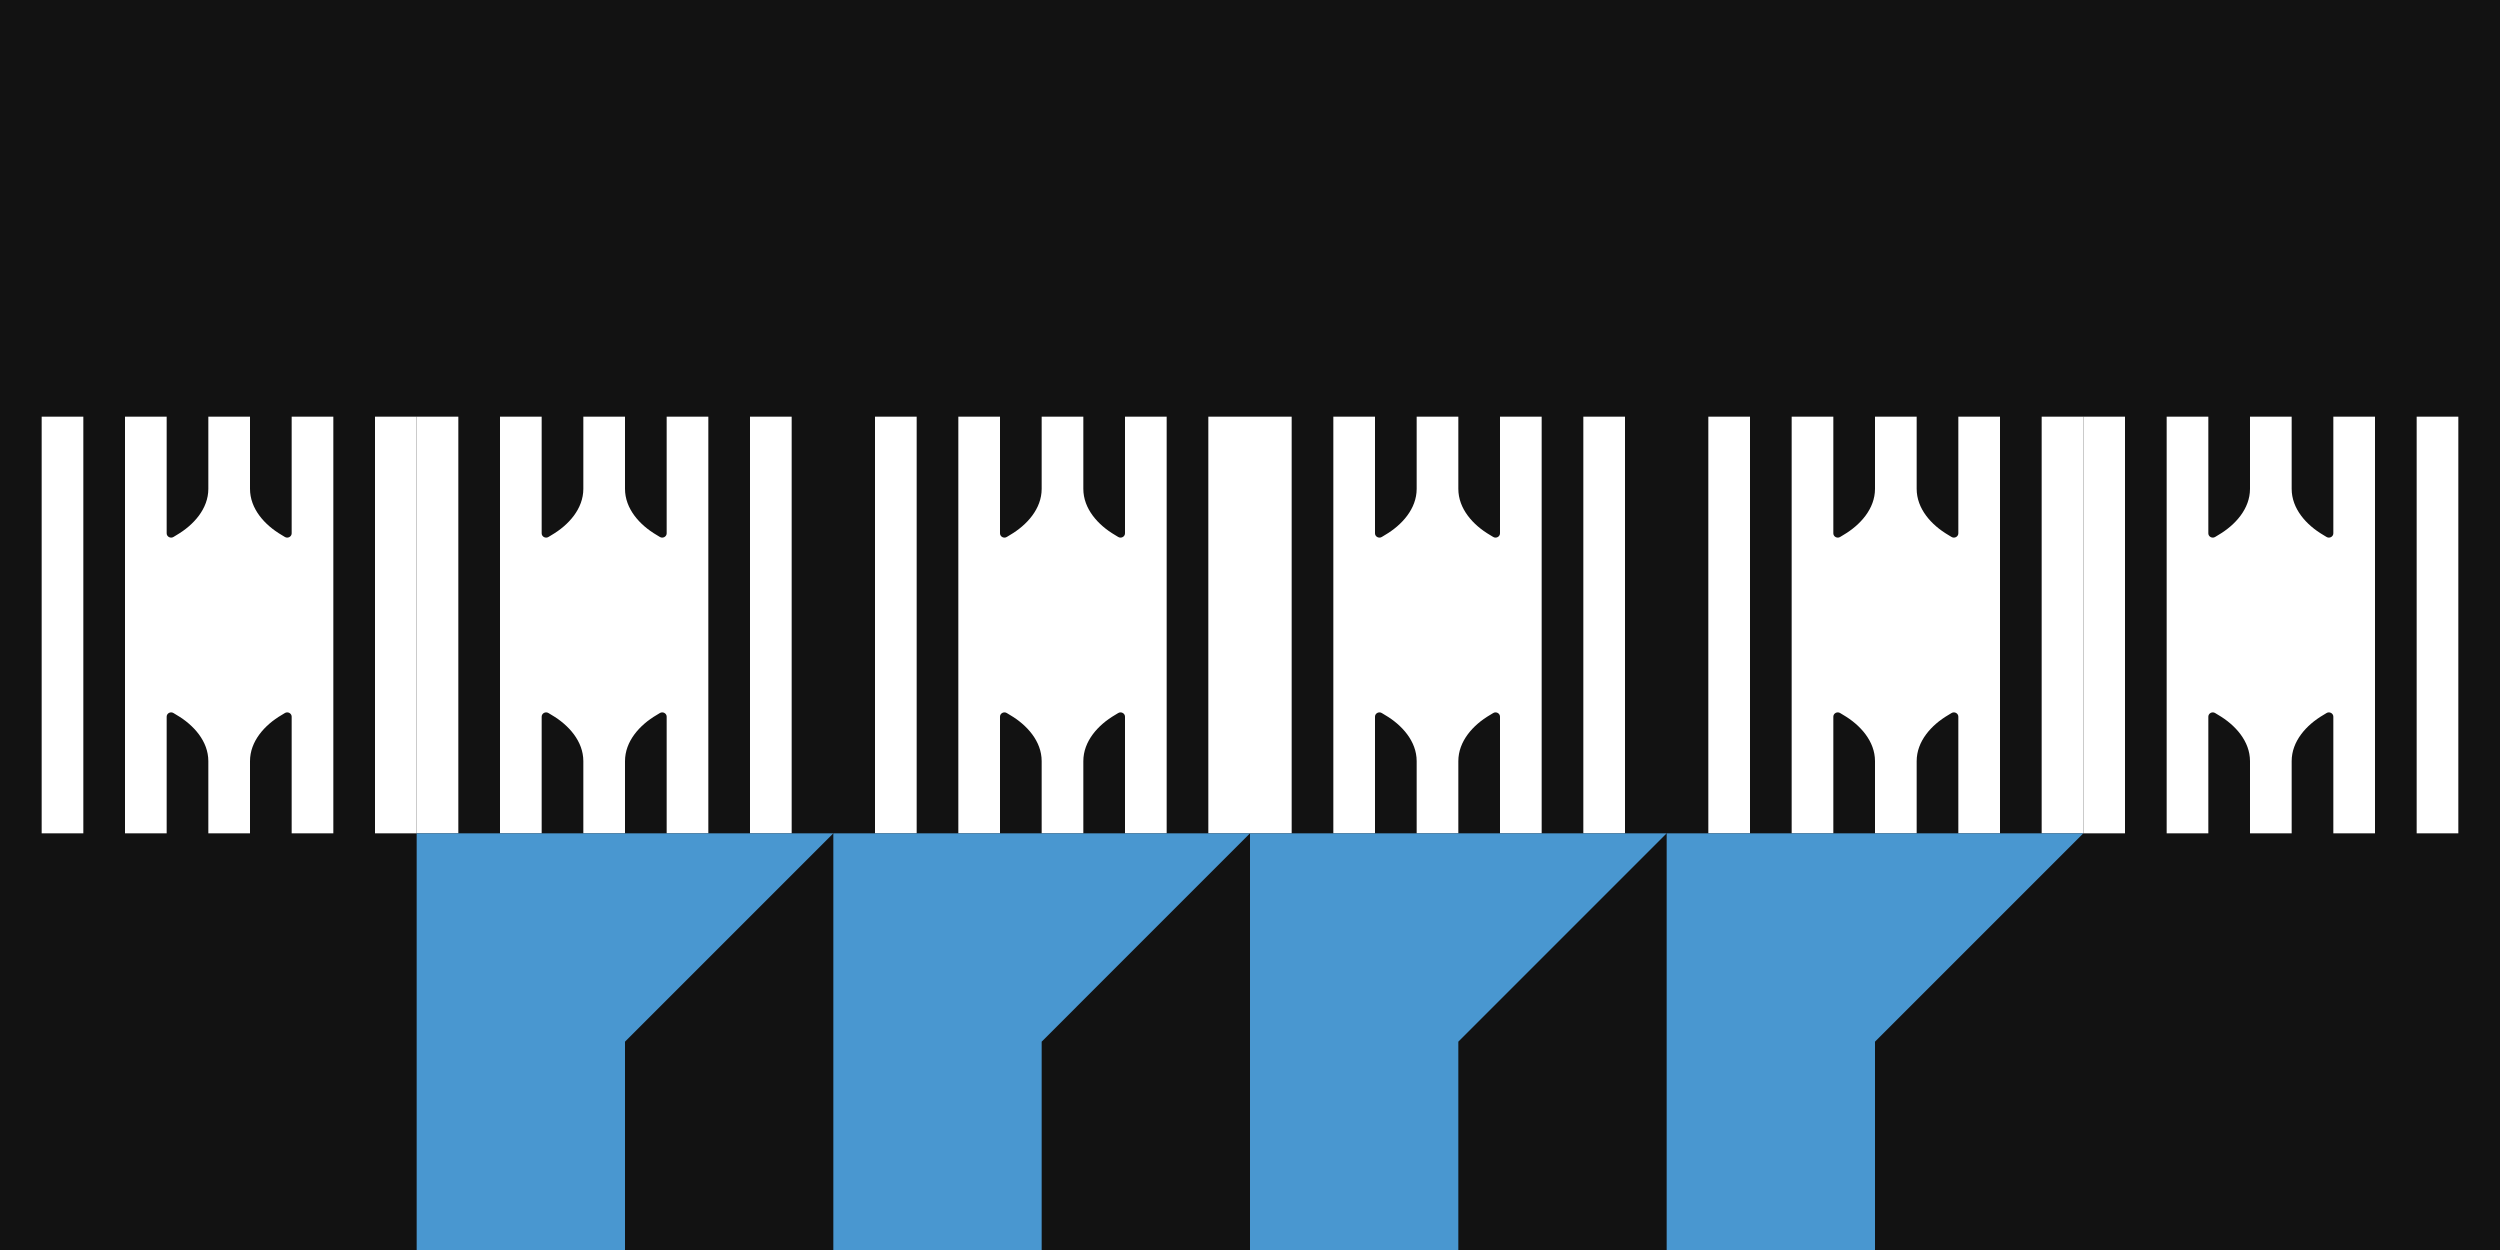
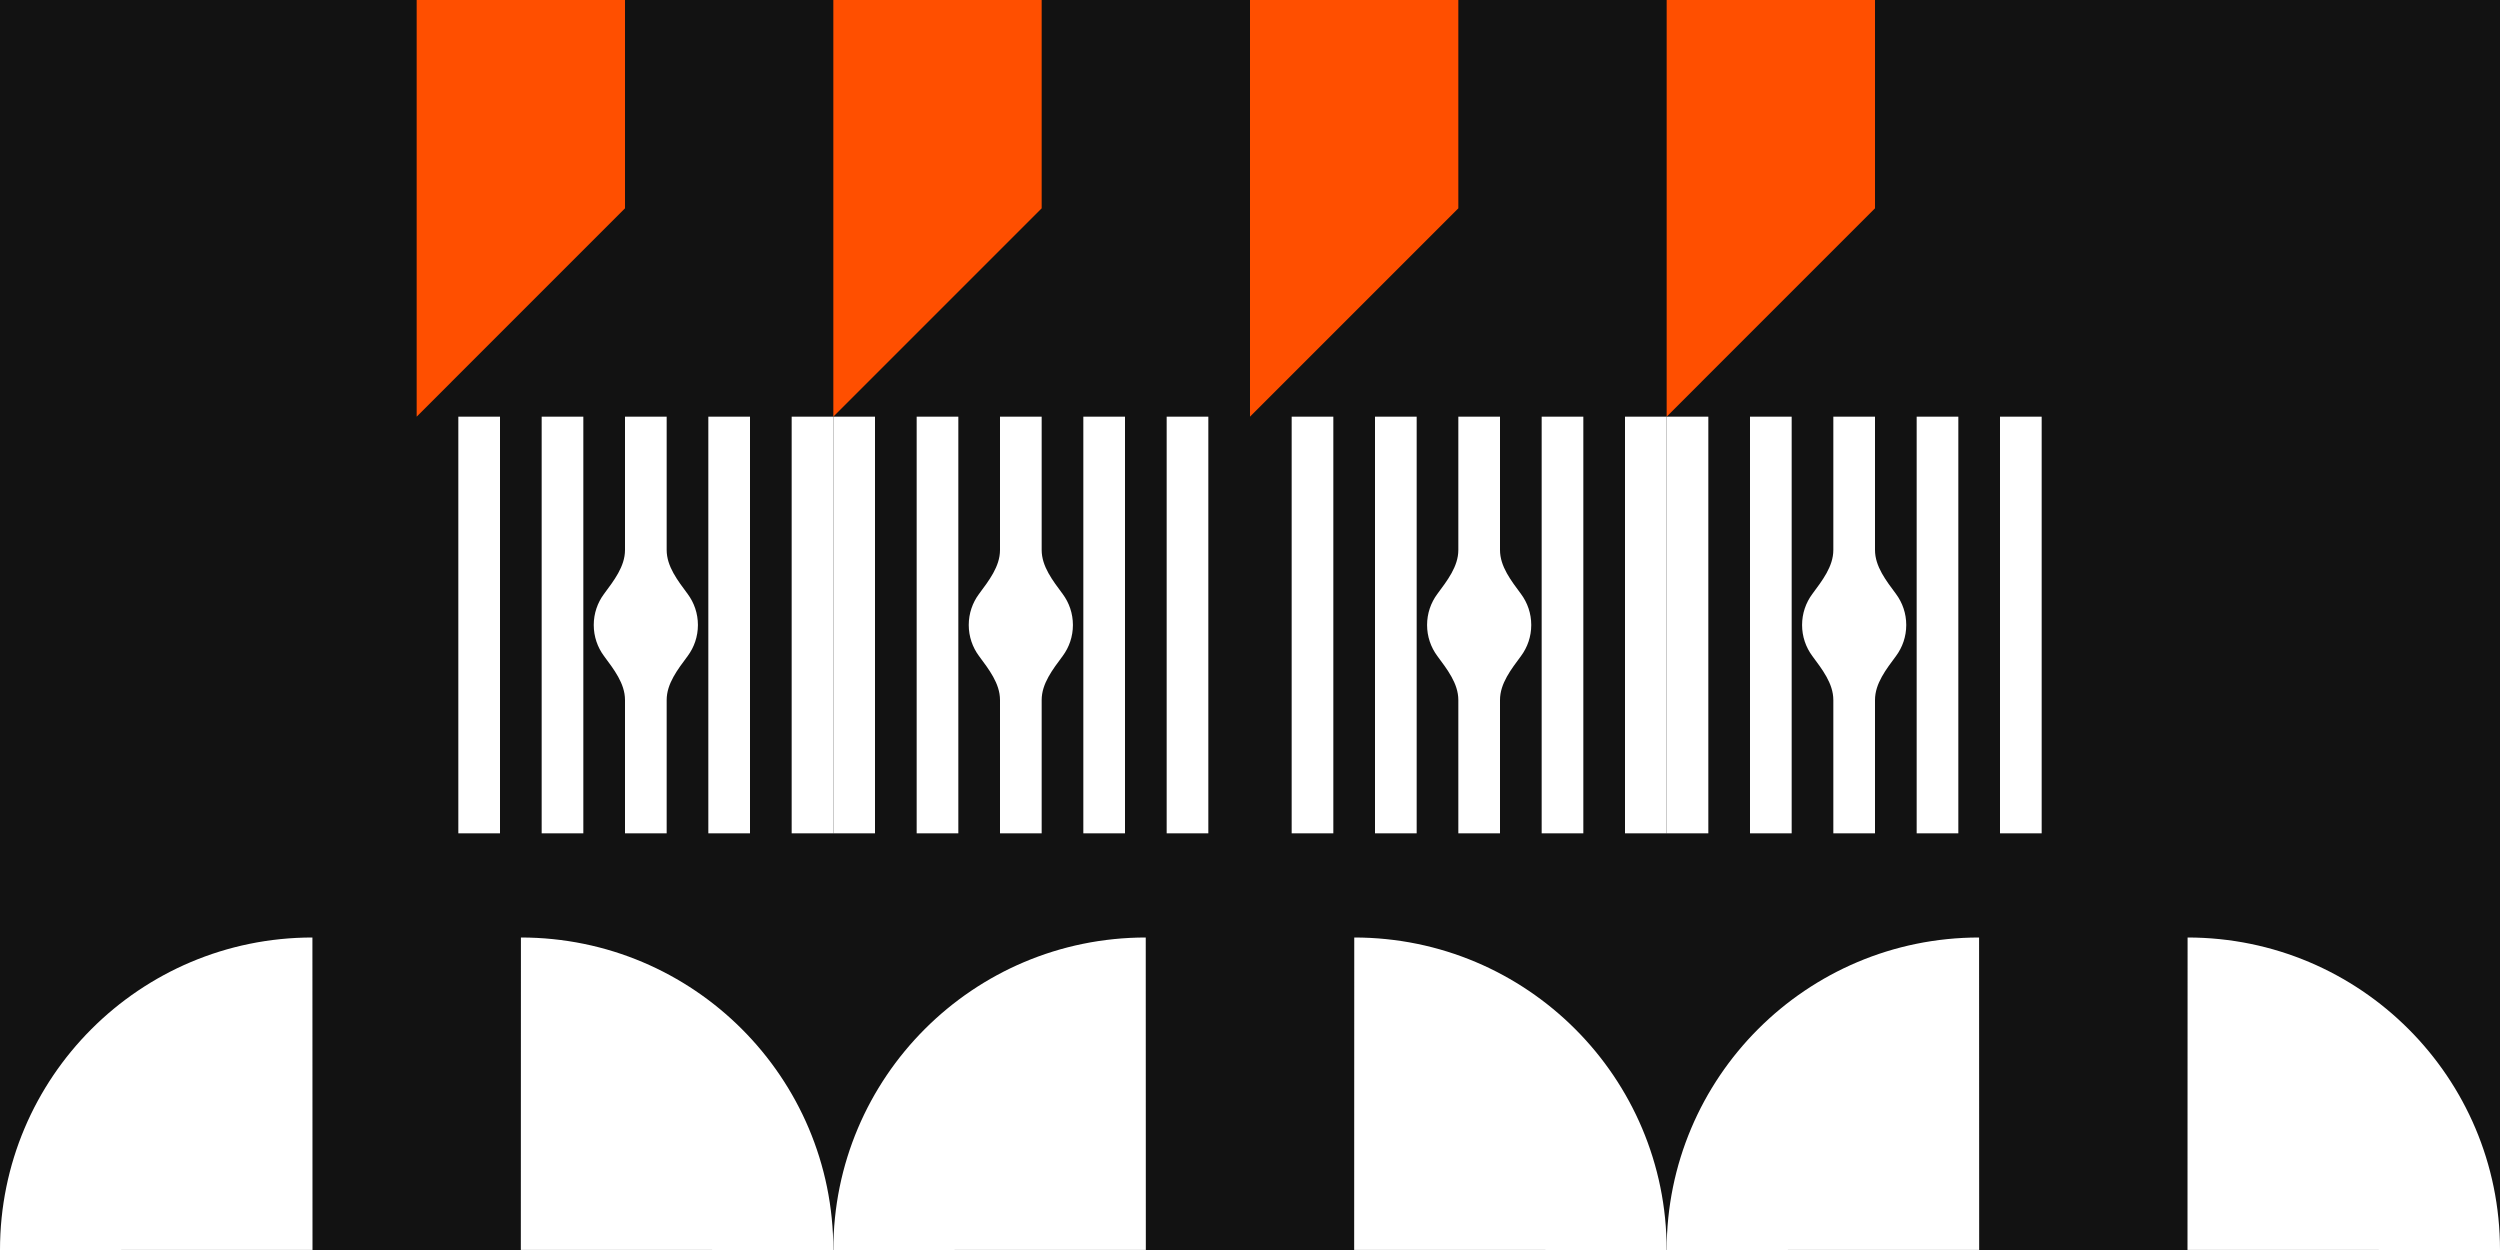
<svg xmlns="http://www.w3.org/2000/svg" version="1.1" width="960" height="480" viewBox="0 0 960 480">
  <rect width="960" height="480" fill="#121212" />
-   <g transform="translate(0.000,160.000) scale(0.8)">
-     <rect x="20" y="32.5" width="15.833" height="15.833" fill="#121212" />
+   <g transform="translate(160.000,0.000) scale(0.8)">
+     <path d="M100 0L100 100L0 200L0 100L0 0L100 0Z" fill="#FF4F00" />
+   </g>
+   <g transform="translate(320.000,0.000) scale(0.8)">
+     <path d="M100 0L100 100L0 200L0 100L0 0L100 0Z" fill="#FF4F00" />
+   </g>
+   <g transform="translate(480.000,0.000) scale(0.8)">
+     <path d="M100 0L100 100L0 200L0 100L0 0L100 0Z" fill="#FF4F00" />
+   </g>
+   <g transform="translate(640.000,0.000) scale(0.8)">
+     <path d="M100 0L100 100L0 200L0 100L0 0L100 0Z" fill="#FF4F00" />
+   </g>
+   <g transform="translate(160.000,160.000) scale(0.8)">
+     <path d="M60 200H80L80 0H60L60 200Z" fill="#FFFFFF" />
+     <path d="M140 200H160L160 0H140L140 200Z" fill="#FFFFFF" />
+     <path fill-rule="evenodd" clip-rule="evenodd" d="M130.114 114.849C125.388 121.241 120 128.058 120 136.007V200H100V136.007C100 128.058 94.612 121.241 89.885 114.849C86.815 110.697 85 105.56 85 100C85 94.44 86.815 89.303 89.885 85.151C94.612 78.759 100 71.942 100 63.993V0H120V63.993C120 71.942 125.388 78.759 130.114 85.151C133.185 89.303 135 94.44 135 100C135 105.56 133.185 110.697 130.114 114.849Z" fill="#FFFFFF" />
    <path d="M20 200H40L40 0H20L20 200Z" fill="#FFFFFF" />
    <path d="M180 200H200L200 0H180L180 200Z" fill="#FFFFFF" />
-     <path fill-rule="evenodd" clip-rule="evenodd" d="M80 200H60V100V0H80V55.993C80 57.642 81.901 58.604 83.294 57.722C83.789 57.409 84.29 57.104 84.797 56.807C93.008 52.006 100 44.164 100 34.652V0H120V34.652C120 44.164 126.992 52.006 135.203 56.807C135.71 57.104 136.211 57.409 136.706 57.722C138.099 58.604 140 57.642 140 55.993V0H160V100V200H140V144.007C140 142.359 138.099 141.396 136.706 142.278C136.211 142.591 135.71 142.896 135.203 143.193C126.992 147.994 120 155.836 120 165.348V200H100V165.348C100 155.836 93.008 147.994 84.797 143.193C84.29 142.896 83.789 142.591 83.294 142.278C81.901 141.396 80 142.359 80 144.007V200Z" fill="#FFFFFF" />
  </g>
-   <g transform="translate(320.000,160.000) scale(-0.8,0.8)">
-     <rect x="20" y="32.5" width="15.833" height="15.833" fill="#121212" />
+   <g transform="translate(480.000,160.000) scale(-0.8,0.8)">
+     <path d="M60 200H80L80 0H60L60 200Z" fill="#FFFFFF" />
+     <path d="M140 200H160L160 0H140L140 200Z" fill="#FFFFFF" />
+     <path fill-rule="evenodd" clip-rule="evenodd" d="M130.114 114.849C125.388 121.241 120 128.058 120 136.007V200H100V136.007C100 128.058 94.612 121.241 89.885 114.849C86.815 110.697 85 105.56 85 100C85 94.44 86.815 89.303 89.885 85.151C94.612 78.759 100 71.942 100 63.993V0H120V63.993C120 71.942 125.388 78.759 130.114 85.151C133.185 89.303 135 94.44 135 100C135 105.56 133.185 110.697 130.114 114.849Z" fill="#FFFFFF" />
    <path d="M20 200H40L40 0H20L20 200Z" fill="#FFFFFF" />
    <path d="M180 200H200L200 0H180L180 200Z" fill="#FFFFFF" />
-     <path fill-rule="evenodd" clip-rule="evenodd" d="M80 200H60V100V0H80V55.993C80 57.642 81.901 58.604 83.294 57.722C83.789 57.409 84.29 57.104 84.797 56.807C93.008 52.006 100 44.164 100 34.652V0H120V34.652C120 44.164 126.992 52.006 135.203 56.807C135.71 57.104 136.211 57.409 136.706 57.722C138.099 58.604 140 57.642 140 55.993V0H160V100V200H140V144.007C140 142.359 138.099 141.396 136.706 142.278C136.211 142.591 135.71 142.896 135.203 143.193C126.992 147.994 120 155.836 120 165.348V200H100V165.348C100 155.836 93.008 147.994 84.797 143.193C84.29 142.896 83.789 142.591 83.294 142.278C81.901 141.396 80 142.359 80 144.007V200Z" fill="#FFFFFF" />
  </g>
-   <g transform="translate(320.000,160.000) scale(0.8)">
-     <rect x="20" y="32.5" width="15.833" height="15.833" fill="#121212" />
+   <g transform="translate(480.000,160.000) scale(0.8)">
+     <path d="M60 200H80L80 0H60L60 200Z" fill="#FFFFFF" />
+     <path d="M140 200H160L160 0H140L140 200Z" fill="#FFFFFF" />
+     <path fill-rule="evenodd" clip-rule="evenodd" d="M130.114 114.849C125.388 121.241 120 128.058 120 136.007V200H100V136.007C100 128.058 94.612 121.241 89.885 114.849C86.815 110.697 85 105.56 85 100C85 94.44 86.815 89.303 89.885 85.151C94.612 78.759 100 71.942 100 63.993V0H120V63.993C120 71.942 125.388 78.759 130.114 85.151C133.185 89.303 135 94.44 135 100C135 105.56 133.185 110.697 130.114 114.849Z" fill="#FFFFFF" />
    <path d="M20 200H40L40 0H20L20 200Z" fill="#FFFFFF" />
    <path d="M180 200H200L200 0H180L180 200Z" fill="#FFFFFF" />
-     <path fill-rule="evenodd" clip-rule="evenodd" d="M80 200H60V100V0H80V55.993C80 57.642 81.901 58.604 83.294 57.722C83.789 57.409 84.29 57.104 84.797 56.807C93.008 52.006 100 44.164 100 34.652V0H120V34.652C120 44.164 126.992 52.006 135.203 56.807C135.71 57.104 136.211 57.409 136.706 57.722C138.099 58.604 140 57.642 140 55.993V0H160V100V200H140V144.007C140 142.359 138.099 141.396 136.706 142.278C136.211 142.591 135.71 142.896 135.203 143.193C126.992 147.994 120 155.836 120 165.348V200H100V165.348C100 155.836 93.008 147.994 84.797 143.193C84.29 142.896 83.789 142.591 83.294 142.278C81.901 141.396 80 142.359 80 144.007V200Z" fill="#FFFFFF" />
  </g>
-   <g transform="translate(640.000,160.000) scale(-0.8,0.8)">
-     <rect x="20" y="32.5" width="15.833" height="15.833" fill="#121212" />
+   <g transform="translate(800.000,160.000) scale(-0.8,0.8)">
+     <path d="M60 200H80L80 0H60L60 200Z" fill="#FFFFFF" />
+     <path d="M140 200H160L160 0H140L140 200Z" fill="#FFFFFF" />
+     <path fill-rule="evenodd" clip-rule="evenodd" d="M130.114 114.849C125.388 121.241 120 128.058 120 136.007V200H100V136.007C100 128.058 94.612 121.241 89.885 114.849C86.815 110.697 85 105.56 85 100C85 94.44 86.815 89.303 89.885 85.151C94.612 78.759 100 71.942 100 63.993V0H120V63.993C120 71.942 125.388 78.759 130.114 85.151C133.185 89.303 135 94.44 135 100C135 105.56 133.185 110.697 130.114 114.849Z" fill="#FFFFFF" />
    <path d="M20 200H40L40 0H20L20 200Z" fill="#FFFFFF" />
    <path d="M180 200H200L200 0H180L180 200Z" fill="#FFFFFF" />
-     <path fill-rule="evenodd" clip-rule="evenodd" d="M80 200H60V100V0H80V55.993C80 57.642 81.901 58.604 83.294 57.722C83.789 57.409 84.29 57.104 84.797 56.807C93.008 52.006 100 44.164 100 34.652V0H120V34.652C120 44.164 126.992 52.006 135.203 56.807C135.71 57.104 136.211 57.409 136.706 57.722C138.099 58.604 140 57.642 140 55.993V0H160V100V200H140V144.007C140 142.359 138.099 141.396 136.706 142.278C136.211 142.591 135.71 142.896 135.203 143.193C126.992 147.994 120 155.836 120 165.348V200H100V165.348C100 155.836 93.008 147.994 84.797 143.193C84.29 142.896 83.789 142.591 83.294 142.278C81.901 141.396 80 142.359 80 144.007V200Z" fill="#FFFFFF" />
  </g>
-   <g transform="translate(640.000,160.000) scale(0.8)">
-     <rect x="20" y="32.5" width="15.833" height="15.833" fill="#121212" />
-     <path d="M20 200H40L40 0H20L20 200Z" fill="#FFFFFF" />
-     <path d="M180 200H200L200 0H180L180 200Z" fill="#FFFFFF" />
-     <path fill-rule="evenodd" clip-rule="evenodd" d="M80 200H60V100V0H80V55.993C80 57.642 81.901 58.604 83.294 57.722C83.789 57.409 84.29 57.104 84.797 56.807C93.008 52.006 100 44.164 100 34.652V0H120V34.652C120 44.164 126.992 52.006 135.203 56.807C135.71 57.104 136.211 57.409 136.706 57.722C138.099 58.604 140 57.642 140 55.993V0H160V100V200H140V144.007C140 142.359 138.099 141.396 136.706 142.278C136.211 142.591 135.71 142.896 135.203 143.193C126.992 147.994 120 155.836 120 165.348V200H100V165.348C100 155.836 93.008 147.994 84.797 143.193C84.29 142.896 83.789 142.591 83.294 142.278C81.901 141.396 80 142.359 80 144.007V200Z" fill="#FFFFFF" />
+   <g transform="translate(0.000,320.000) scale(0.8)">
+     <path d="M149.958 50L150 199.958L0 200C-0.024 117.181 67.116 50.024 149.958 50Z" fill="#FFFFFF" />
  </g>
-   <g transform="translate(960.000,160.000) scale(-0.8,0.8)">
-     <rect x="20" y="32.5" width="15.833" height="15.833" fill="#121212" />
-     <path d="M20 200H40L40 0H20L20 200Z" fill="#FFFFFF" />
-     <path d="M180 200H200L200 0H180L180 200Z" fill="#FFFFFF" />
-     <path fill-rule="evenodd" clip-rule="evenodd" d="M80 200H60V100V0H80V55.993C80 57.642 81.901 58.604 83.294 57.722C83.789 57.409 84.29 57.104 84.797 56.807C93.008 52.006 100 44.164 100 34.652V0H120V34.652C120 44.164 126.992 52.006 135.203 56.807C135.71 57.104 136.211 57.409 136.706 57.722C138.099 58.604 140 57.642 140 55.993V0H160V100V200H140V144.007C140 142.359 138.099 141.396 136.706 142.278C136.211 142.591 135.71 142.896 135.203 143.193C126.992 147.994 120 155.836 120 165.348V200H100V165.348C100 155.836 93.008 147.994 84.797 143.193C84.29 142.896 83.789 142.591 83.294 142.278C81.901 141.396 80 142.359 80 144.007V200Z" fill="#FFFFFF" />
-   </g>
-   <g transform="translate(160.000,320.000) scale(0.8)">
-     <path fill-rule="evenodd" clip-rule="evenodd" d="M100 100L200 0L0 0L0 200L100 200L100 100Z" fill="#4997D0" />
+   <g transform="translate(320.000,320.000) scale(-0.8,0.8)">
+     <path d="M149.958 50L150 199.958L0 200C-0.024 117.181 67.116 50.024 149.958 50Z" fill="#FFFFFF" />
  </g>
  <g transform="translate(320.000,320.000) scale(0.8)">
-     <path fill-rule="evenodd" clip-rule="evenodd" d="M100 100L200 0L0 0L0 200L100 200L100 100Z" fill="#4997D0" />
+     <path d="M149.958 50L150 199.958L0 200C-0.024 117.181 67.116 50.024 149.958 50Z" fill="#FFFFFF" />
  </g>
-   <g transform="translate(480.000,320.000) scale(0.8)">
-     <path fill-rule="evenodd" clip-rule="evenodd" d="M100 100L200 0L0 0L0 200L100 200L100 100Z" fill="#4997D0" />
+   <g transform="translate(640.000,320.000) scale(-0.8,0.8)">
+     <path d="M149.958 50L150 199.958L0 200C-0.024 117.181 67.116 50.024 149.958 50Z" fill="#FFFFFF" />
  </g>
  <g transform="translate(640.000,320.000) scale(0.8)">
-     <path fill-rule="evenodd" clip-rule="evenodd" d="M100 100L200 0L0 0L0 200L100 200L100 100Z" fill="#4997D0" />
+     <path d="M149.958 50L150 199.958L0 200C-0.024 117.181 67.116 50.024 149.958 50Z" fill="#FFFFFF" />
+   </g>
+   <g transform="translate(960.000,320.000) scale(-0.8,0.8)">
+     <path d="M149.958 50L150 199.958L0 200C-0.024 117.181 67.116 50.024 149.958 50Z" fill="#FFFFFF" />
  </g>
</svg>
